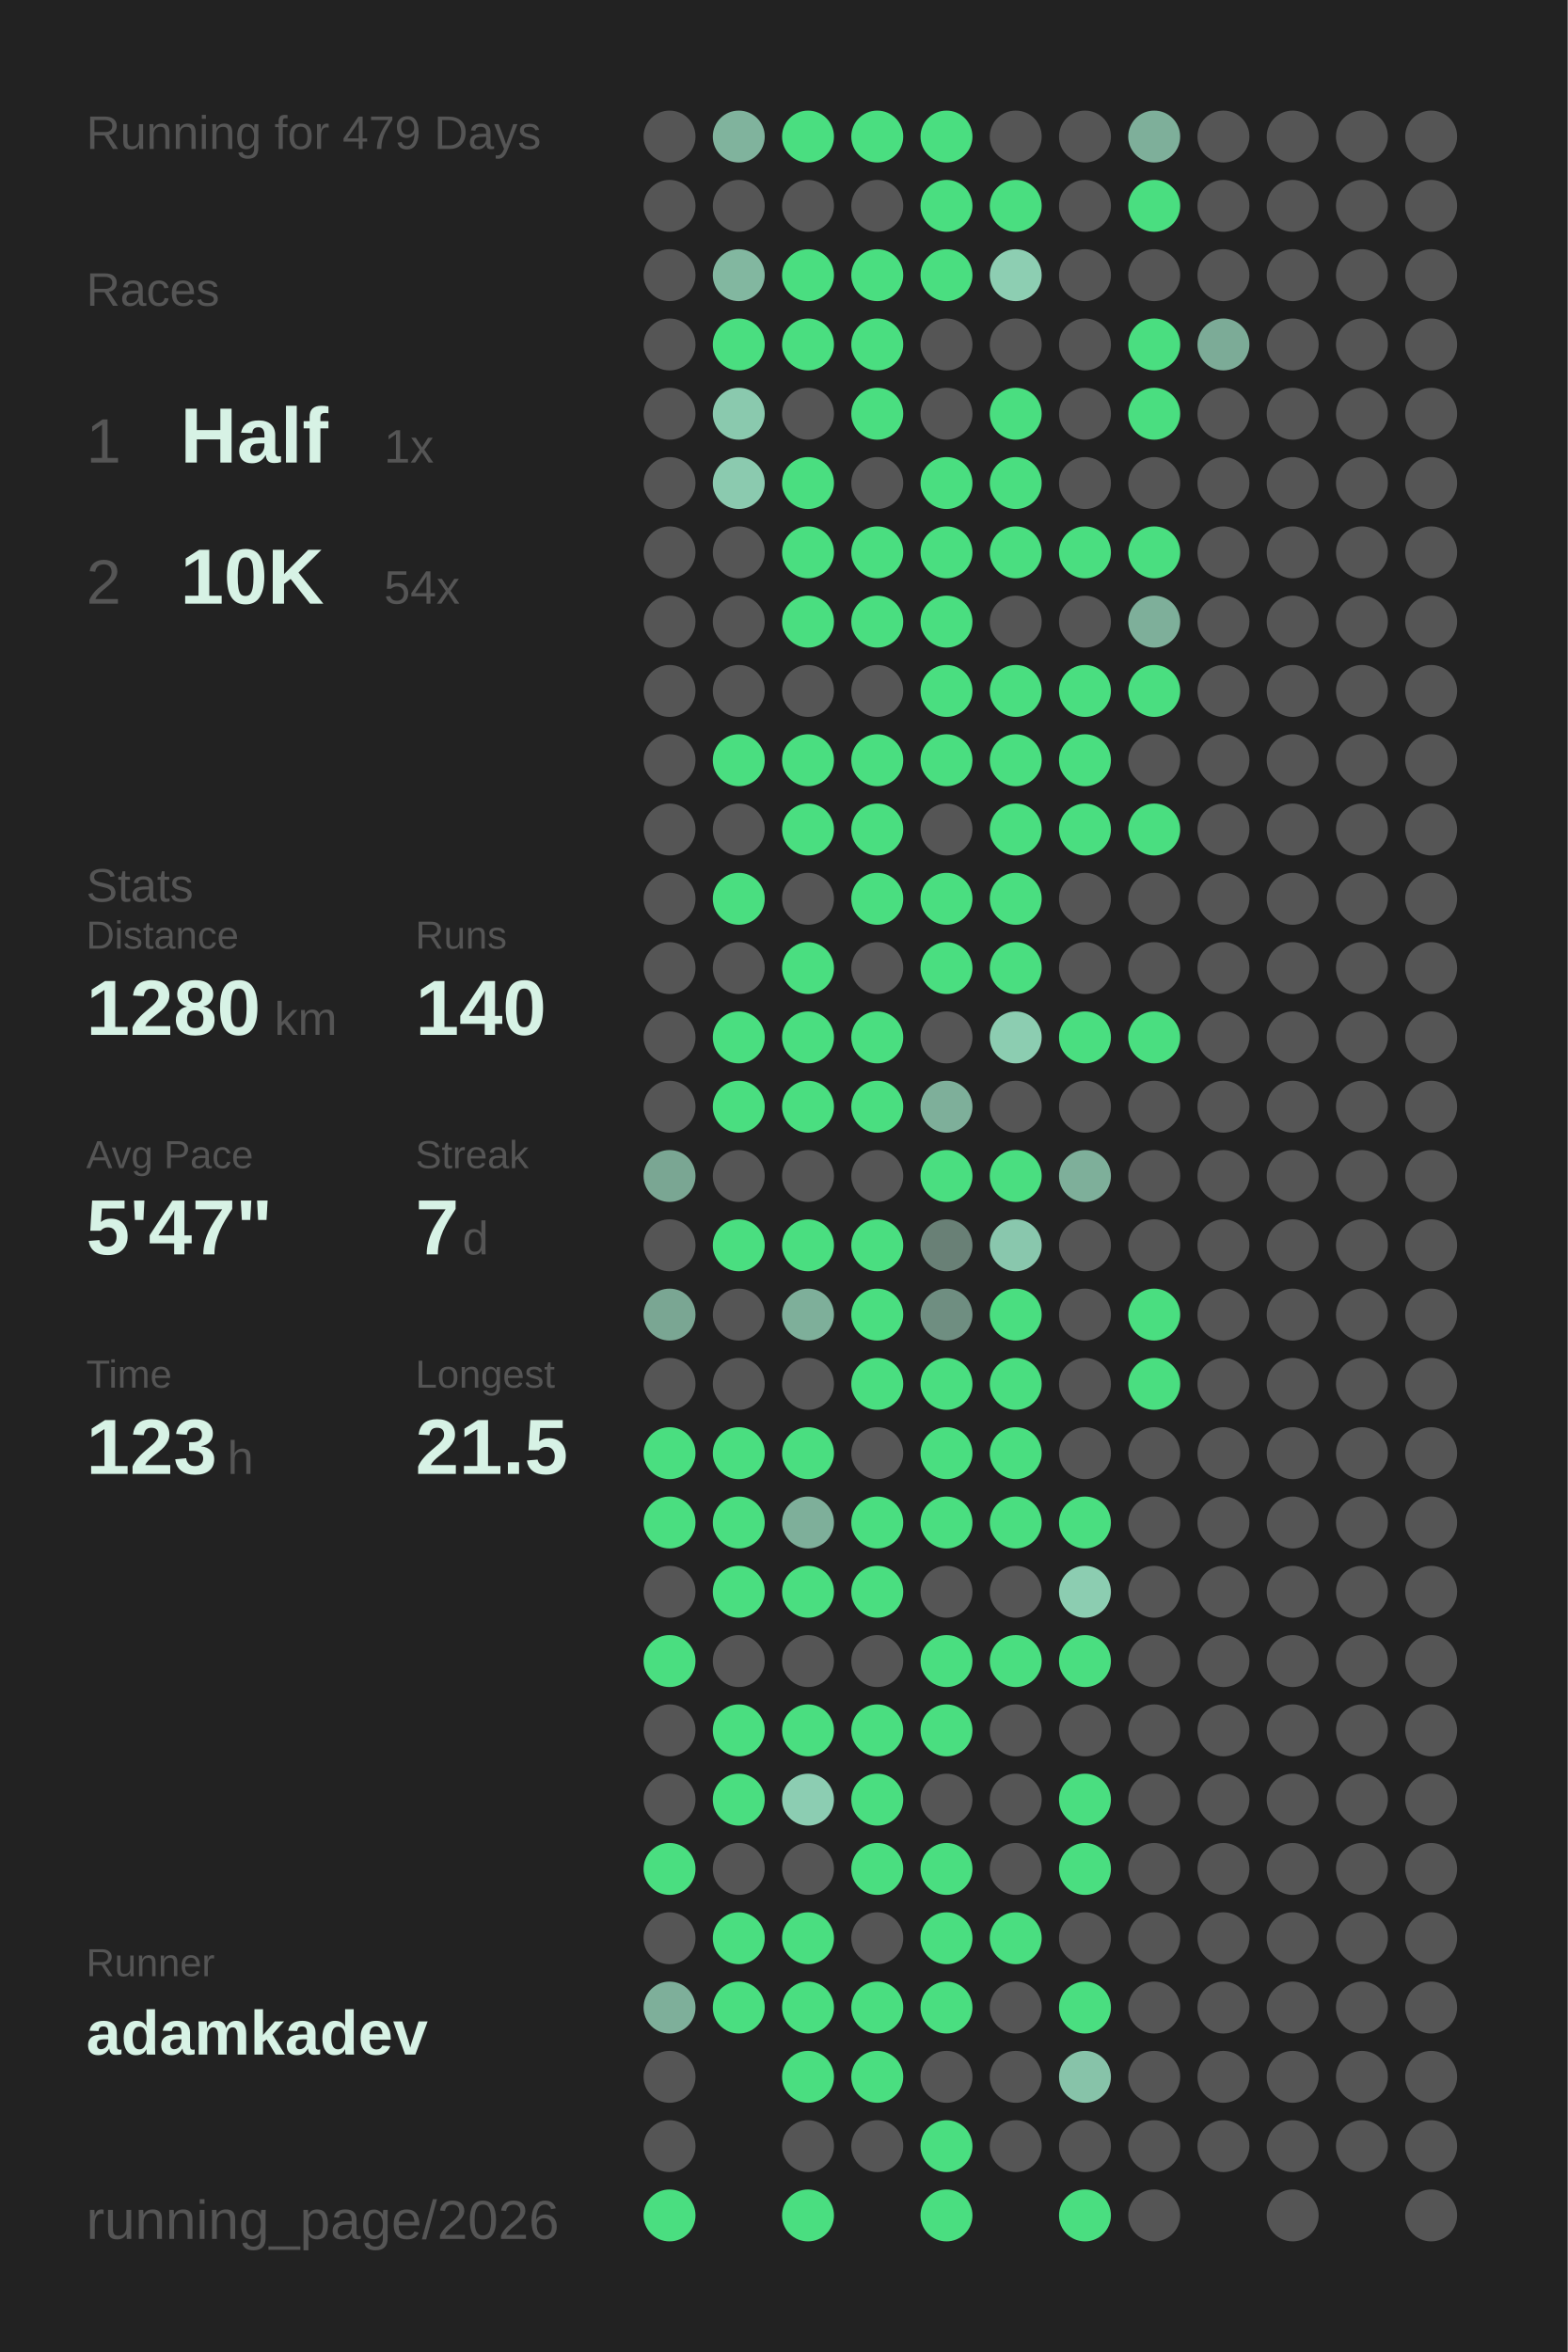
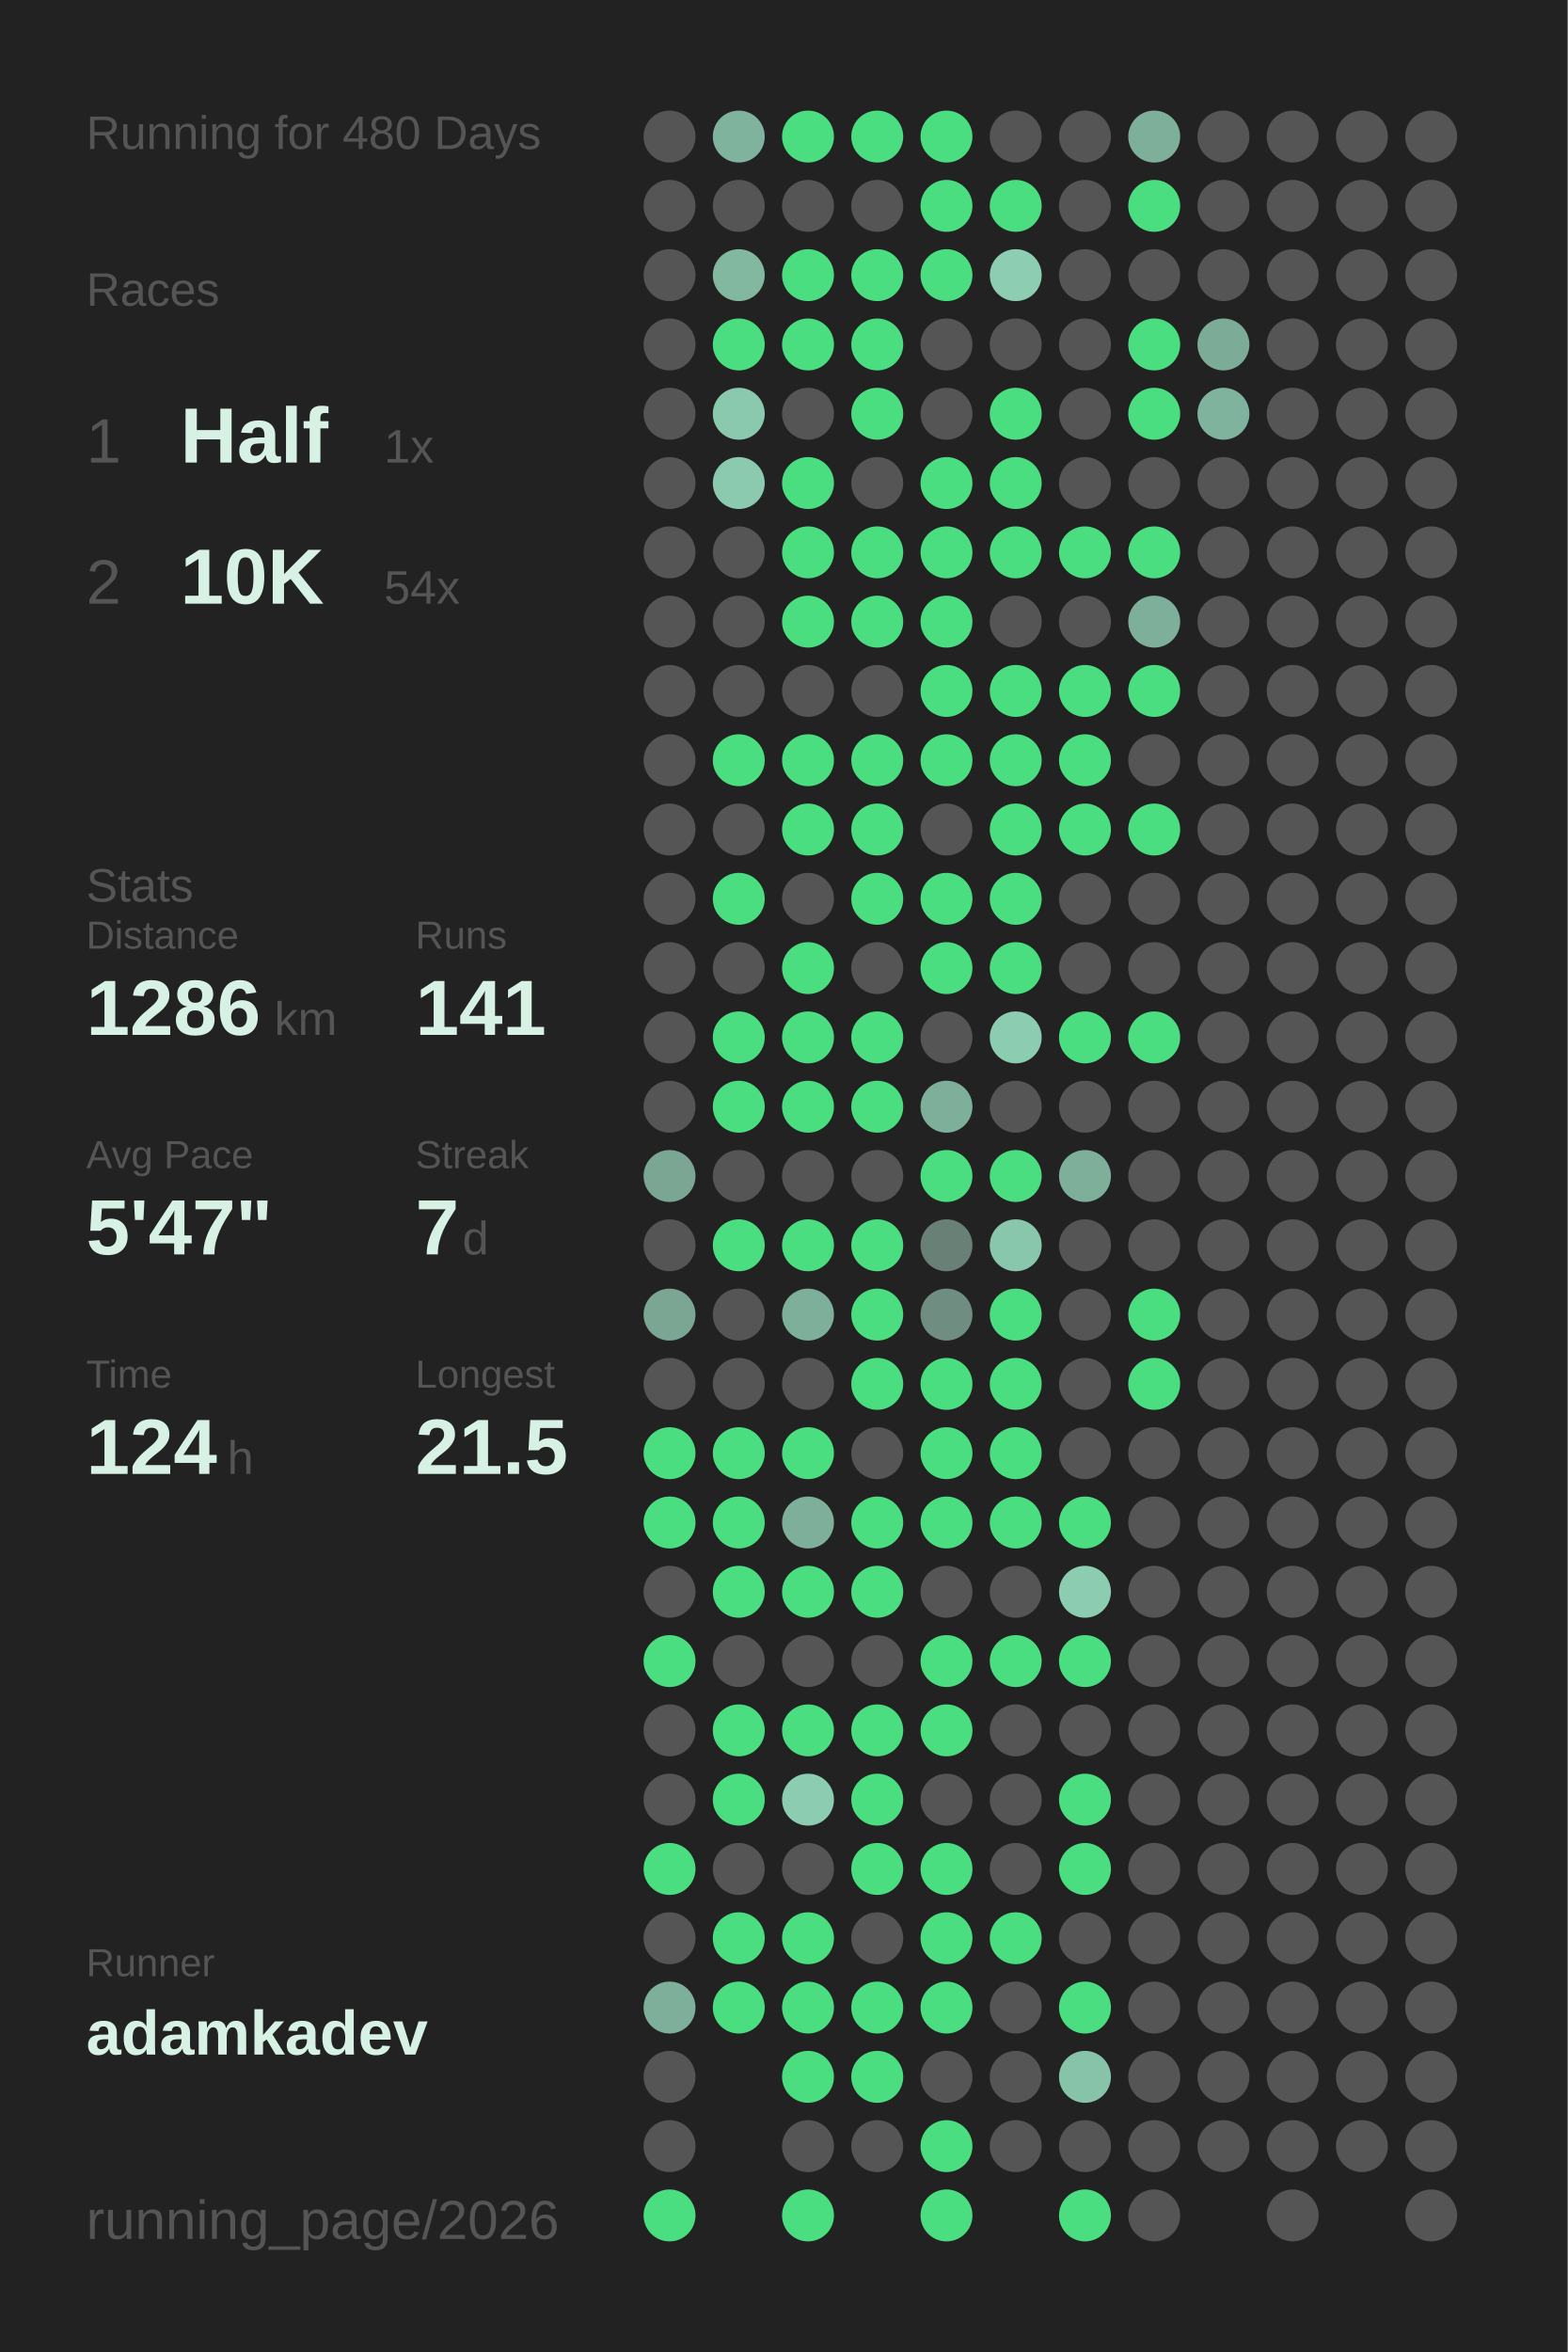
<svg xmlns="http://www.w3.org/2000/svg" baseProfile="full" height="300mm" version="1.1" viewBox="0,0,200,300" width="200mm">
  <defs />
  <rect fill="#222222" height="300" width="200" x="0" y="0" />
-   <text fill="#555555" style="font-size:6px; font-family:Arial;" x="11" y="19">Running for 479 Days</text>
+   <text fill="#555555" style="font-size:6px; font-family:Arial;" x="11" y="19">Running for 480 Days</text>
  <text fill="#555555" style="font-size:6px; font-family:Arial;" x="11" y="39">Races</text>
  <text fill="#555555" style="font-size:8px; font-family:Arial;" x="11" y="59">1</text>
  <text fill="#D7F2E5" style="font-size:10px; font-family:Arial; font-weight:bold;" x="23" y="59">Half</text>
  <text fill="#555555" style="font-size:6px; font-family:Arial;" x="49" y="59">1x</text>
  <text fill="#555555" style="font-size:8px; font-family:Arial;" x="11" y="77">2</text>
  <text fill="#D7F2E5" style="font-size:10px; font-family:Arial; font-weight:bold;" x="23" y="77">10K</text>
  <text fill="#555555" style="font-size:6px; font-family:Arial;" x="49" y="77">54x</text>
  <text fill="#555555" style="font-size:6px; font-family:Arial;" x="11" y="115">Stats</text>
  <text fill="#555555" style="font-size:5px; font-family:Arial;" x="11" y="121">Distance</text>
-   <text fill="#D7F2E5" style="font-size:10px; font-family:Arial; font-weight:bold;" x="11" y="132">1280</text>
+   <text fill="#D7F2E5" style="font-size:10px; font-family:Arial; font-weight:bold;" x="11" y="132">1286</text>
  <text fill="#555555" style="font-size:6px; font-family:Arial;" x="35" y="132">km</text>
  <text fill="#555555" style="font-size:5px; font-family:Arial;" x="53" y="121">Runs</text>
-   <text fill="#D7F2E5" style="font-size:10px; font-family:Arial; font-weight:bold;" x="53" y="132">140</text>
+   <text fill="#D7F2E5" style="font-size:10px; font-family:Arial; font-weight:bold;" x="53" y="132">141</text>
  <text fill="#555555" style="font-size:5px; font-family:Arial;" x="11" y="149">Avg Pace</text>
  <text fill="#D7F2E5" style="font-size:10px; font-family:Arial; font-weight:bold;" x="11" y="160">5'47"</text>
  <text fill="#555555" style="font-size:5px; font-family:Arial;" x="53" y="149">Streak</text>
  <text fill="#D7F2E5" style="font-size:10px; font-family:Arial; font-weight:bold;" x="53" y="160">7</text>
  <text fill="#555555" style="font-size:6px; font-family:Arial;" x="59" y="160">d</text>
  <text fill="#555555" style="font-size:5px; font-family:Arial;" x="11" y="177">Time</text>
-   <text fill="#D7F2E5" style="font-size:10px; font-family:Arial; font-weight:bold;" x="11" y="188">123</text>
+   <text fill="#D7F2E5" style="font-size:10px; font-family:Arial; font-weight:bold;" x="11" y="188">124</text>
  <text fill="#555555" style="font-size:6px; font-family:Arial;" x="29" y="188">h</text>
  <text fill="#555555" style="font-size:5px; font-family:Arial;" x="53" y="177">Longest</text>
  <text fill="#D7F2E5" style="font-size:10px; font-family:Arial; font-weight:bold;" x="53" y="188">21.5</text>
  <text fill="#555555" style="font-size:5px; font-family:Arial;" x="11" y="252.065">Runner</text>
  <text fill="#D7F2E5" style="font-size:8px; font-family:Arial; font-weight:bold;" x="11" y="262.065">adamkadev</text>
  <text fill="#555555" style="font-size:7px; font-family:Arial;" x="11" y="285.581">running_page/2026</text>
  <circle cx="85.417" cy="17.419" fill="#555555" r="3.312" />
  <circle cx="85.417" cy="26.258" fill="#555555" r="3.312" />
  <circle cx="85.417" cy="35.097" fill="#555555" r="3.312" />
  <circle cx="85.417" cy="43.935" fill="#555555" r="3.312" />
  <circle cx="85.417" cy="52.774" fill="#555555" r="3.312" />
  <circle cx="85.417" cy="61.613" fill="#555555" r="3.312" />
  <circle cx="85.417" cy="70.452" fill="#555555" r="3.312" />
  <circle cx="85.417" cy="79.29" fill="#555555" r="3.312" />
  <circle cx="85.417" cy="88.129" fill="#555555" r="3.312" />
  <circle cx="85.417" cy="96.968" fill="#555555" r="3.312" />
  <circle cx="85.417" cy="105.806" fill="#555555" r="3.312" />
  <circle cx="85.417" cy="114.645" fill="#555555" r="3.312" />
  <circle cx="85.417" cy="123.484" fill="#555555" r="3.312" />
  <circle cx="85.417" cy="132.323" fill="#555555" r="3.312" />
  <circle cx="85.417" cy="141.161" fill="#555555" r="3.312" />
  <circle cx="85.417" cy="150" fill="#7aa693" r="3.312" />
  <circle cx="85.417" cy="158.839" fill="#555555" r="3.312" />
  <circle cx="85.417" cy="167.677" fill="#7aa693" r="3.312" />
  <circle cx="85.417" cy="176.516" fill="#555555" r="3.312" />
  <circle cx="85.417" cy="185.355" fill="#4ADE80" r="3.312" />
  <circle cx="85.417" cy="194.194" fill="#4ADE80" r="3.312" />
  <circle cx="85.417" cy="203.032" fill="#555555" r="3.312" />
  <circle cx="85.417" cy="211.871" fill="#4ADE80" r="3.312" />
  <circle cx="85.417" cy="220.71" fill="#555555" r="3.312" />
  <circle cx="85.417" cy="229.548" fill="#555555" r="3.312" />
  <circle cx="85.417" cy="238.387" fill="#4ADE80" r="3.312" />
  <circle cx="85.417" cy="247.226" fill="#555555" r="3.312" />
  <circle cx="85.417" cy="256.065" fill="#7eaf9a" r="3.312" />
  <circle cx="85.417" cy="264.903" fill="#555555" r="3.312" />
  <circle cx="85.417" cy="273.742" fill="#555555" r="3.312" />
  <circle cx="85.417" cy="282.581" fill="#4ADE80" r="3.312" />
  <circle cx="94.25" cy="17.419" fill="#80b39d" r="3.312" />
  <circle cx="94.25" cy="26.258" fill="#555555" r="3.312" />
  <circle cx="94.25" cy="35.097" fill="#82b7a0" r="3.312" />
  <circle cx="94.25" cy="43.935" fill="#4ADE80" r="3.312" />
  <circle cx="94.25" cy="52.774" fill="#8ac9ae" r="3.312" />
  <circle cx="94.25" cy="61.613" fill="#8bcaaf" r="3.312" />
  <circle cx="94.25" cy="70.452" fill="#555555" r="3.312" />
  <circle cx="94.25" cy="79.29" fill="#555555" r="3.312" />
  <circle cx="94.25" cy="88.129" fill="#555555" r="3.312" />
  <circle cx="94.25" cy="96.968" fill="#4ADE80" r="3.312" />
  <circle cx="94.25" cy="105.806" fill="#555555" r="3.312" />
  <circle cx="94.25" cy="114.645" fill="#4ADE80" r="3.312" />
  <circle cx="94.25" cy="123.484" fill="#555555" r="3.312" />
  <circle cx="94.25" cy="132.323" fill="#4ADE80" r="3.312" />
  <circle cx="94.25" cy="141.161" fill="#4ADE80" r="3.312" />
  <circle cx="94.25" cy="150" fill="#555555" r="3.312" />
  <circle cx="94.25" cy="158.839" fill="#4ADE80" r="3.312" />
  <circle cx="94.25" cy="167.677" fill="#555555" r="3.312" />
  <circle cx="94.25" cy="176.516" fill="#555555" r="3.312" />
  <circle cx="94.25" cy="185.355" fill="#4ADE80" r="3.312" />
  <circle cx="94.25" cy="194.194" fill="#4ADE80" r="3.312" />
  <circle cx="94.25" cy="203.032" fill="#4ADE80" r="3.312" />
  <circle cx="94.25" cy="211.871" fill="#555555" r="3.312" />
  <circle cx="94.25" cy="220.71" fill="#4ADE80" r="3.312" />
  <circle cx="94.25" cy="229.548" fill="#4ADE80" r="3.312" />
  <circle cx="94.25" cy="238.387" fill="#555555" r="3.312" />
  <circle cx="94.25" cy="247.226" fill="#4ADE80" r="3.312" />
  <circle cx="94.25" cy="256.065" fill="#4ADE80" r="3.312" />
  <circle cx="103.083" cy="17.419" fill="#4ADE80" r="3.312" />
  <circle cx="103.083" cy="26.258" fill="#555555" r="3.312" />
  <circle cx="103.083" cy="35.097" fill="#4ADE80" r="3.312" />
  <circle cx="103.083" cy="43.935" fill="#4ADE80" r="3.312" />
  <circle cx="103.083" cy="52.774" fill="#555555" r="3.312" />
  <circle cx="103.083" cy="61.613" fill="#4ADE80" r="3.312" />
  <circle cx="103.083" cy="70.452" fill="#4ADE80" r="3.312" />
  <circle cx="103.083" cy="79.29" fill="#4ADE80" r="3.312" />
  <circle cx="103.083" cy="88.129" fill="#555555" r="3.312" />
  <circle cx="103.083" cy="96.968" fill="#4ADE80" r="3.312" />
  <circle cx="103.083" cy="105.806" fill="#4ADE80" r="3.312" />
  <circle cx="103.083" cy="114.645" fill="#555555" r="3.312" />
  <circle cx="103.083" cy="123.484" fill="#4ADE80" r="3.312" />
  <circle cx="103.083" cy="132.323" fill="#4ADE80" r="3.312" />
  <circle cx="103.083" cy="141.161" fill="#4ADE80" r="3.312" />
  <circle cx="103.083" cy="150" fill="#555555" r="3.312" />
  <circle cx="103.083" cy="158.839" fill="#4ADE80" r="3.312" />
  <circle cx="103.083" cy="167.677" fill="#7eaf9a" r="3.312" />
  <circle cx="103.083" cy="176.516" fill="#555555" r="3.312" />
  <circle cx="103.083" cy="185.355" fill="#4ADE80" r="3.312" />
  <circle cx="103.083" cy="194.194" fill="#7eaf9a" r="3.312" />
  <circle cx="103.083" cy="203.032" fill="#4ADE80" r="3.312" />
  <circle cx="103.083" cy="211.871" fill="#555555" r="3.312" />
  <circle cx="103.083" cy="220.71" fill="#4ADE80" r="3.312" />
  <circle cx="103.083" cy="229.548" fill="#8ccdb2" r="3.312" />
  <circle cx="103.083" cy="238.387" fill="#555555" r="3.312" />
  <circle cx="103.083" cy="247.226" fill="#4ADE80" r="3.312" />
  <circle cx="103.083" cy="256.065" fill="#4ADE80" r="3.312" />
  <circle cx="103.083" cy="264.903" fill="#4ADE80" r="3.312" />
  <circle cx="103.083" cy="273.742" fill="#555555" r="3.312" />
  <circle cx="103.083" cy="282.581" fill="#4ADE80" r="3.312" />
  <circle cx="111.917" cy="17.419" fill="#4ADE80" r="3.312" />
  <circle cx="111.917" cy="26.258" fill="#555555" r="3.312" />
  <circle cx="111.917" cy="35.097" fill="#4ADE80" r="3.312" />
  <circle cx="111.917" cy="43.935" fill="#4ADE80" r="3.312" />
  <circle cx="111.917" cy="52.774" fill="#4ADE80" r="3.312" />
  <circle cx="111.917" cy="61.613" fill="#555555" r="3.312" />
  <circle cx="111.917" cy="70.452" fill="#4ADE80" r="3.312" />
  <circle cx="111.917" cy="79.29" fill="#4ADE80" r="3.312" />
  <circle cx="111.917" cy="88.129" fill="#555555" r="3.312" />
  <circle cx="111.917" cy="96.968" fill="#4ADE80" r="3.312" />
  <circle cx="111.917" cy="105.806" fill="#4ADE80" r="3.312" />
  <circle cx="111.917" cy="114.645" fill="#4ADE80" r="3.312" />
  <circle cx="111.917" cy="123.484" fill="#555555" r="3.312" />
  <circle cx="111.917" cy="132.323" fill="#4ADE80" r="3.312" />
  <circle cx="111.917" cy="141.161" fill="#4ADE80" r="3.312" />
  <circle cx="111.917" cy="150" fill="#555555" r="3.312" />
  <circle cx="111.917" cy="158.839" fill="#4ADE80" r="3.312" />
  <circle cx="111.917" cy="167.677" fill="#4ADE80" r="3.312" />
  <circle cx="111.917" cy="176.516" fill="#4ADE80" r="3.312" />
  <circle cx="111.917" cy="185.355" fill="#555555" r="3.312" />
  <circle cx="111.917" cy="194.194" fill="#4ADE80" r="3.312" />
  <circle cx="111.917" cy="203.032" fill="#4ADE80" r="3.312" />
  <circle cx="111.917" cy="211.871" fill="#555555" r="3.312" />
  <circle cx="111.917" cy="220.71" fill="#4ADE80" r="3.312" />
  <circle cx="111.917" cy="229.548" fill="#4ADE80" r="3.312" />
  <circle cx="111.917" cy="238.387" fill="#4ADE80" r="3.312" />
  <circle cx="111.917" cy="247.226" fill="#555555" r="3.312" />
  <circle cx="111.917" cy="256.065" fill="#4ADE80" r="3.312" />
  <circle cx="111.917" cy="264.903" fill="#4ADE80" r="3.312" />
  <circle cx="111.917" cy="273.742" fill="#555555" r="3.312" />
  <circle cx="120.75" cy="17.419" fill="#4ADE80" r="3.312" />
  <circle cx="120.75" cy="26.258" fill="#4ADE80" r="3.312" />
  <circle cx="120.75" cy="35.097" fill="#4ADE80" r="3.312" />
  <circle cx="120.75" cy="43.935" fill="#555555" r="3.312" />
  <circle cx="120.75" cy="52.774" fill="#555555" r="3.312" />
  <circle cx="120.75" cy="61.613" fill="#4ADE80" r="3.312" />
  <circle cx="120.75" cy="70.452" fill="#4ADE80" r="3.312" />
  <circle cx="120.75" cy="79.29" fill="#4ADE80" r="3.312" />
  <circle cx="120.75" cy="88.129" fill="#4ADE80" r="3.312" />
  <circle cx="120.75" cy="96.968" fill="#4ADE80" r="3.312" />
  <circle cx="120.75" cy="105.806" fill="#555555" r="3.312" />
  <circle cx="120.75" cy="114.645" fill="#4ADE80" r="3.312" />
  <circle cx="120.75" cy="123.484" fill="#4ADE80" r="3.312" />
  <circle cx="120.75" cy="132.323" fill="#555555" r="3.312" />
  <circle cx="120.75" cy="141.161" fill="#7eaf9a" r="3.312" />
  <circle cx="120.75" cy="150" fill="#4ADE80" r="3.312" />
  <circle cx="120.75" cy="158.839" fill="#698076" r="3.312" />
  <circle cx="120.75" cy="167.677" fill="#6f8e81" r="3.312" />
  <circle cx="120.75" cy="176.516" fill="#4ADE80" r="3.312" />
  <circle cx="120.75" cy="185.355" fill="#4ADE80" r="3.312" />
  <circle cx="120.75" cy="194.194" fill="#4ADE80" r="3.312" />
  <circle cx="120.75" cy="203.032" fill="#555555" r="3.312" />
  <circle cx="120.75" cy="211.871" fill="#4ADE80" r="3.312" />
  <circle cx="120.75" cy="220.71" fill="#4ADE80" r="3.312" />
  <circle cx="120.75" cy="229.548" fill="#555555" r="3.312" />
  <circle cx="120.75" cy="238.387" fill="#4ADE80" r="3.312" />
  <circle cx="120.75" cy="247.226" fill="#4ADE80" r="3.312" />
  <circle cx="120.75" cy="256.065" fill="#4ADE80" r="3.312" />
  <circle cx="120.75" cy="264.903" fill="#555555" r="3.312" />
  <circle cx="120.75" cy="273.742" fill="#4ADE80" r="3.312" />
  <circle cx="120.75" cy="282.581" fill="#4ADE80" r="3.312" />
  <circle cx="129.583" cy="17.419" fill="#555555" r="3.312" />
  <circle cx="129.583" cy="26.258" fill="#4ADE80" r="3.312" />
  <circle cx="129.583" cy="35.097" fill="#8dceb2" r="3.312" />
  <circle cx="129.583" cy="43.935" fill="#555555" r="3.312" />
  <circle cx="129.583" cy="52.774" fill="#4ADE80" r="3.312" />
  <circle cx="129.583" cy="61.613" fill="#4ADE80" r="3.312" />
  <circle cx="129.583" cy="70.452" fill="#4ADE80" r="3.312" />
  <circle cx="129.583" cy="79.29" fill="#555555" r="3.312" />
  <circle cx="129.583" cy="88.129" fill="#4ADE80" r="3.312" />
  <circle cx="129.583" cy="96.968" fill="#4ADE80" r="3.312" />
  <circle cx="129.583" cy="105.806" fill="#4ADE80" r="3.312" />
  <circle cx="129.583" cy="114.645" fill="#4ADE80" r="3.312" />
  <circle cx="129.583" cy="123.484" fill="#4ADE80" r="3.312" />
  <circle cx="129.583" cy="132.323" fill="#8ccdb1" r="3.312" />
  <circle cx="129.583" cy="141.161" fill="#555555" r="3.312" />
  <circle cx="129.583" cy="150" fill="#4ADE80" r="3.312" />
  <circle cx="129.583" cy="158.839" fill="#89c7ad" r="3.312" />
  <circle cx="129.583" cy="167.677" fill="#4ADE80" r="3.312" />
  <circle cx="129.583" cy="176.516" fill="#4ADE80" r="3.312" />
  <circle cx="129.583" cy="185.355" fill="#4ADE80" r="3.312" />
  <circle cx="129.583" cy="194.194" fill="#4ADE80" r="3.312" />
  <circle cx="129.583" cy="203.032" fill="#555555" r="3.312" />
  <circle cx="129.583" cy="211.871" fill="#4ADE80" r="3.312" />
  <circle cx="129.583" cy="220.71" fill="#555555" r="3.312" />
  <circle cx="129.583" cy="229.548" fill="#555555" r="3.312" />
  <circle cx="129.583" cy="238.387" fill="#555555" r="3.312" />
  <circle cx="129.583" cy="247.226" fill="#4ADE80" r="3.312" />
  <circle cx="129.583" cy="256.065" fill="#555555" r="3.312" />
  <circle cx="129.583" cy="264.903" fill="#555555" r="3.312" />
  <circle cx="129.583" cy="273.742" fill="#555555" r="3.312" />
  <circle cx="138.417" cy="17.419" fill="#555555" r="3.312" />
  <circle cx="138.417" cy="26.258" fill="#555555" r="3.312" />
  <circle cx="138.417" cy="35.097" fill="#555555" r="3.312" />
  <circle cx="138.417" cy="43.935" fill="#555555" r="3.312" />
  <circle cx="138.417" cy="52.774" fill="#555555" r="3.312" />
  <circle cx="138.417" cy="61.613" fill="#555555" r="3.312" />
  <circle cx="138.417" cy="70.452" fill="#4ADE80" r="3.312" />
  <circle cx="138.417" cy="79.29" fill="#555555" r="3.312" />
  <circle cx="138.417" cy="88.129" fill="#4ADE80" r="3.312" />
  <circle cx="138.417" cy="96.968" fill="#4ADE80" r="3.312" />
  <circle cx="138.417" cy="105.806" fill="#4ADE80" r="3.312" />
  <circle cx="138.417" cy="114.645" fill="#555555" r="3.312" />
  <circle cx="138.417" cy="123.484" fill="#555555" r="3.312" />
  <circle cx="138.417" cy="132.323" fill="#4ADE80" r="3.312" />
  <circle cx="138.417" cy="141.161" fill="#555555" r="3.312" />
  <circle cx="138.417" cy="150" fill="#7eaf9a" r="3.312" />
  <circle cx="138.417" cy="158.839" fill="#555555" r="3.312" />
  <circle cx="138.417" cy="167.677" fill="#555555" r="3.312" />
  <circle cx="138.417" cy="176.516" fill="#555555" r="3.312" />
  <circle cx="138.417" cy="185.355" fill="#555555" r="3.312" />
  <circle cx="138.417" cy="194.194" fill="#4ADE80" r="3.312" />
  <circle cx="138.417" cy="203.032" fill="#8ccdb1" r="3.312" />
  <circle cx="138.417" cy="211.871" fill="#4ADE80" r="3.312" />
  <circle cx="138.417" cy="220.71" fill="#555555" r="3.312" />
  <circle cx="138.417" cy="229.548" fill="#4ADE80" r="3.312" />
  <circle cx="138.417" cy="238.387" fill="#4ADE80" r="3.312" />
  <circle cx="138.417" cy="247.226" fill="#555555" r="3.312" />
  <circle cx="138.417" cy="256.065" fill="#4ADE80" r="3.312" />
  <circle cx="138.417" cy="264.903" fill="#87c3a9" r="3.312" />
  <circle cx="138.417" cy="273.742" fill="#555555" r="3.312" />
  <circle cx="138.417" cy="282.581" fill="#4ADE80" r="3.312" />
  <circle cx="147.25" cy="17.419" fill="#7eaf9a" r="3.312" />
  <circle cx="147.25" cy="26.258" fill="#4ADE80" r="3.312" />
  <circle cx="147.25" cy="35.097" fill="#555555" r="3.312" />
  <circle cx="147.25" cy="43.935" fill="#4ADE80" r="3.312" />
  <circle cx="147.25" cy="52.774" fill="#4ADE80" r="3.312" />
  <circle cx="147.25" cy="61.613" fill="#555555" r="3.312" />
  <circle cx="147.25" cy="70.452" fill="#4ADE80" r="3.312" />
  <circle cx="147.25" cy="79.29" fill="#7eaf9a" r="3.312" />
  <circle cx="147.25" cy="88.129" fill="#4ADE80" r="3.312" />
  <circle cx="147.25" cy="96.968" fill="#555555" r="3.312" />
  <circle cx="147.25" cy="105.806" fill="#4ADE80" r="3.312" />
  <circle cx="147.25" cy="114.645" fill="#555555" r="3.312" />
  <circle cx="147.25" cy="123.484" fill="#555555" r="3.312" />
  <circle cx="147.25" cy="132.323" fill="#4ADE80" r="3.312" />
  <circle cx="147.25" cy="141.161" fill="#555555" r="3.312" />
  <circle cx="147.25" cy="150" fill="#555555" r="3.312" />
  <circle cx="147.25" cy="158.839" fill="#555555" r="3.312" />
  <circle cx="147.25" cy="167.677" fill="#4ADE80" r="3.312" />
  <circle cx="147.25" cy="176.516" fill="#4ADE80" r="3.312" />
  <circle cx="147.25" cy="185.355" fill="#555555" r="3.312" />
  <circle cx="147.25" cy="194.194" fill="#555555" r="3.312" />
  <circle cx="147.25" cy="203.032" fill="#555555" r="3.312" />
  <circle cx="147.25" cy="211.871" fill="#555555" r="3.312" />
  <circle cx="147.25" cy="220.71" fill="#555555" r="3.312" />
  <circle cx="147.25" cy="229.548" fill="#555555" r="3.312" />
  <circle cx="147.25" cy="238.387" fill="#555555" r="3.312" />
  <circle cx="147.25" cy="247.226" fill="#555555" r="3.312" />
  <circle cx="147.25" cy="256.065" fill="#555555" r="3.312" />
  <circle cx="147.25" cy="264.903" fill="#555555" r="3.312" />
  <circle cx="147.25" cy="273.742" fill="#555555" r="3.312" />
  <circle cx="147.25" cy="282.581" fill="#555555" r="3.312" />
  <circle cx="156.083" cy="17.419" fill="#555555" r="3.312" />
  <circle cx="156.083" cy="26.258" fill="#555555" r="3.312" />
  <circle cx="156.083" cy="35.097" fill="#555555" r="3.312" />
  <circle cx="156.083" cy="43.935" fill="#7cab97" r="3.312" />
-   <circle cx="156.083" cy="52.774" fill="#555555" r="3.312" />
+   <circle cx="156.083" cy="52.774" fill="#80b39d" r="3.312" />
  <circle cx="156.083" cy="61.613" fill="#555555" r="3.312" />
  <circle cx="156.083" cy="70.452" fill="#555555" r="3.312" />
  <circle cx="156.083" cy="79.29" fill="#555555" r="3.312" />
  <circle cx="156.083" cy="88.129" fill="#555555" r="3.312" />
  <circle cx="156.083" cy="96.968" fill="#555555" r="3.312" />
  <circle cx="156.083" cy="105.806" fill="#555555" r="3.312" />
  <circle cx="156.083" cy="114.645" fill="#555555" r="3.312" />
  <circle cx="156.083" cy="123.484" fill="#555555" r="3.312" />
  <circle cx="156.083" cy="132.323" fill="#555555" r="3.312" />
  <circle cx="156.083" cy="141.161" fill="#555555" r="3.312" />
  <circle cx="156.083" cy="150" fill="#555555" r="3.312" />
  <circle cx="156.083" cy="158.839" fill="#555555" r="3.312" />
  <circle cx="156.083" cy="167.677" fill="#555555" r="3.312" />
  <circle cx="156.083" cy="176.516" fill="#555555" r="3.312" />
  <circle cx="156.083" cy="185.355" fill="#555555" r="3.312" />
  <circle cx="156.083" cy="194.194" fill="#555555" r="3.312" />
  <circle cx="156.083" cy="203.032" fill="#555555" r="3.312" />
  <circle cx="156.083" cy="211.871" fill="#555555" r="3.312" />
  <circle cx="156.083" cy="220.71" fill="#555555" r="3.312" />
  <circle cx="156.083" cy="229.548" fill="#555555" r="3.312" />
  <circle cx="156.083" cy="238.387" fill="#555555" r="3.312" />
  <circle cx="156.083" cy="247.226" fill="#555555" r="3.312" />
  <circle cx="156.083" cy="256.065" fill="#555555" r="3.312" />
  <circle cx="156.083" cy="264.903" fill="#555555" r="3.312" />
  <circle cx="156.083" cy="273.742" fill="#555555" r="3.312" />
  <circle cx="164.917" cy="17.419" fill="#555555" r="3.312" />
  <circle cx="164.917" cy="26.258" fill="#555555" r="3.312" />
  <circle cx="164.917" cy="35.097" fill="#555555" r="3.312" />
  <circle cx="164.917" cy="43.935" fill="#555555" r="3.312" />
  <circle cx="164.917" cy="52.774" fill="#555555" r="3.312" />
  <circle cx="164.917" cy="61.613" fill="#555555" r="3.312" />
  <circle cx="164.917" cy="70.452" fill="#555555" r="3.312" />
  <circle cx="164.917" cy="79.29" fill="#555555" r="3.312" />
  <circle cx="164.917" cy="88.129" fill="#555555" r="3.312" />
  <circle cx="164.917" cy="96.968" fill="#555555" r="3.312" />
  <circle cx="164.917" cy="105.806" fill="#555555" r="3.312" />
  <circle cx="164.917" cy="114.645" fill="#555555" r="3.312" />
  <circle cx="164.917" cy="123.484" fill="#555555" r="3.312" />
  <circle cx="164.917" cy="132.323" fill="#555555" r="3.312" />
  <circle cx="164.917" cy="141.161" fill="#555555" r="3.312" />
  <circle cx="164.917" cy="150" fill="#555555" r="3.312" />
  <circle cx="164.917" cy="158.839" fill="#555555" r="3.312" />
  <circle cx="164.917" cy="167.677" fill="#555555" r="3.312" />
  <circle cx="164.917" cy="176.516" fill="#555555" r="3.312" />
  <circle cx="164.917" cy="185.355" fill="#555555" r="3.312" />
  <circle cx="164.917" cy="194.194" fill="#555555" r="3.312" />
  <circle cx="164.917" cy="203.032" fill="#555555" r="3.312" />
  <circle cx="164.917" cy="211.871" fill="#555555" r="3.312" />
  <circle cx="164.917" cy="220.71" fill="#555555" r="3.312" />
  <circle cx="164.917" cy="229.548" fill="#555555" r="3.312" />
  <circle cx="164.917" cy="238.387" fill="#555555" r="3.312" />
  <circle cx="164.917" cy="247.226" fill="#555555" r="3.312" />
  <circle cx="164.917" cy="256.065" fill="#555555" r="3.312" />
  <circle cx="164.917" cy="264.903" fill="#555555" r="3.312" />
  <circle cx="164.917" cy="273.742" fill="#555555" r="3.312" />
  <circle cx="164.917" cy="282.581" fill="#555555" r="3.312" />
  <circle cx="173.75" cy="17.419" fill="#555555" r="3.312" />
  <circle cx="173.75" cy="26.258" fill="#555555" r="3.312" />
  <circle cx="173.75" cy="35.097" fill="#555555" r="3.312" />
  <circle cx="173.75" cy="43.935" fill="#555555" r="3.312" />
  <circle cx="173.75" cy="52.774" fill="#555555" r="3.312" />
  <circle cx="173.75" cy="61.613" fill="#555555" r="3.312" />
  <circle cx="173.75" cy="70.452" fill="#555555" r="3.312" />
  <circle cx="173.75" cy="79.29" fill="#555555" r="3.312" />
  <circle cx="173.75" cy="88.129" fill="#555555" r="3.312" />
  <circle cx="173.75" cy="96.968" fill="#555555" r="3.312" />
  <circle cx="173.75" cy="105.806" fill="#555555" r="3.312" />
  <circle cx="173.75" cy="114.645" fill="#555555" r="3.312" />
  <circle cx="173.75" cy="123.484" fill="#555555" r="3.312" />
  <circle cx="173.75" cy="132.323" fill="#555555" r="3.312" />
  <circle cx="173.75" cy="141.161" fill="#555555" r="3.312" />
  <circle cx="173.75" cy="150" fill="#555555" r="3.312" />
  <circle cx="173.75" cy="158.839" fill="#555555" r="3.312" />
  <circle cx="173.75" cy="167.677" fill="#555555" r="3.312" />
  <circle cx="173.75" cy="176.516" fill="#555555" r="3.312" />
  <circle cx="173.75" cy="185.355" fill="#555555" r="3.312" />
  <circle cx="173.75" cy="194.194" fill="#555555" r="3.312" />
  <circle cx="173.75" cy="203.032" fill="#555555" r="3.312" />
  <circle cx="173.75" cy="211.871" fill="#555555" r="3.312" />
  <circle cx="173.75" cy="220.71" fill="#555555" r="3.312" />
  <circle cx="173.75" cy="229.548" fill="#555555" r="3.312" />
  <circle cx="173.75" cy="238.387" fill="#555555" r="3.312" />
  <circle cx="173.75" cy="247.226" fill="#555555" r="3.312" />
  <circle cx="173.75" cy="256.065" fill="#555555" r="3.312" />
  <circle cx="173.75" cy="264.903" fill="#555555" r="3.312" />
  <circle cx="173.75" cy="273.742" fill="#555555" r="3.312" />
  <circle cx="182.583" cy="17.419" fill="#555555" r="3.312" />
  <circle cx="182.583" cy="26.258" fill="#555555" r="3.312" />
  <circle cx="182.583" cy="35.097" fill="#555555" r="3.312" />
  <circle cx="182.583" cy="43.935" fill="#555555" r="3.312" />
  <circle cx="182.583" cy="52.774" fill="#555555" r="3.312" />
  <circle cx="182.583" cy="61.613" fill="#555555" r="3.312" />
  <circle cx="182.583" cy="70.452" fill="#555555" r="3.312" />
  <circle cx="182.583" cy="79.29" fill="#555555" r="3.312" />
  <circle cx="182.583" cy="88.129" fill="#555555" r="3.312" />
  <circle cx="182.583" cy="96.968" fill="#555555" r="3.312" />
  <circle cx="182.583" cy="105.806" fill="#555555" r="3.312" />
  <circle cx="182.583" cy="114.645" fill="#555555" r="3.312" />
  <circle cx="182.583" cy="123.484" fill="#555555" r="3.312" />
  <circle cx="182.583" cy="132.323" fill="#555555" r="3.312" />
  <circle cx="182.583" cy="141.161" fill="#555555" r="3.312" />
  <circle cx="182.583" cy="150" fill="#555555" r="3.312" />
  <circle cx="182.583" cy="158.839" fill="#555555" r="3.312" />
  <circle cx="182.583" cy="167.677" fill="#555555" r="3.312" />
  <circle cx="182.583" cy="176.516" fill="#555555" r="3.312" />
  <circle cx="182.583" cy="185.355" fill="#555555" r="3.312" />
  <circle cx="182.583" cy="194.194" fill="#555555" r="3.312" />
  <circle cx="182.583" cy="203.032" fill="#555555" r="3.312" />
  <circle cx="182.583" cy="211.871" fill="#555555" r="3.312" />
  <circle cx="182.583" cy="220.71" fill="#555555" r="3.312" />
  <circle cx="182.583" cy="229.548" fill="#555555" r="3.312" />
  <circle cx="182.583" cy="238.387" fill="#555555" r="3.312" />
  <circle cx="182.583" cy="247.226" fill="#555555" r="3.312" />
  <circle cx="182.583" cy="256.065" fill="#555555" r="3.312" />
  <circle cx="182.583" cy="264.903" fill="#555555" r="3.312" />
  <circle cx="182.583" cy="273.742" fill="#555555" r="3.312" />
  <circle cx="182.583" cy="282.581" fill="#555555" r="3.312" />
</svg>
